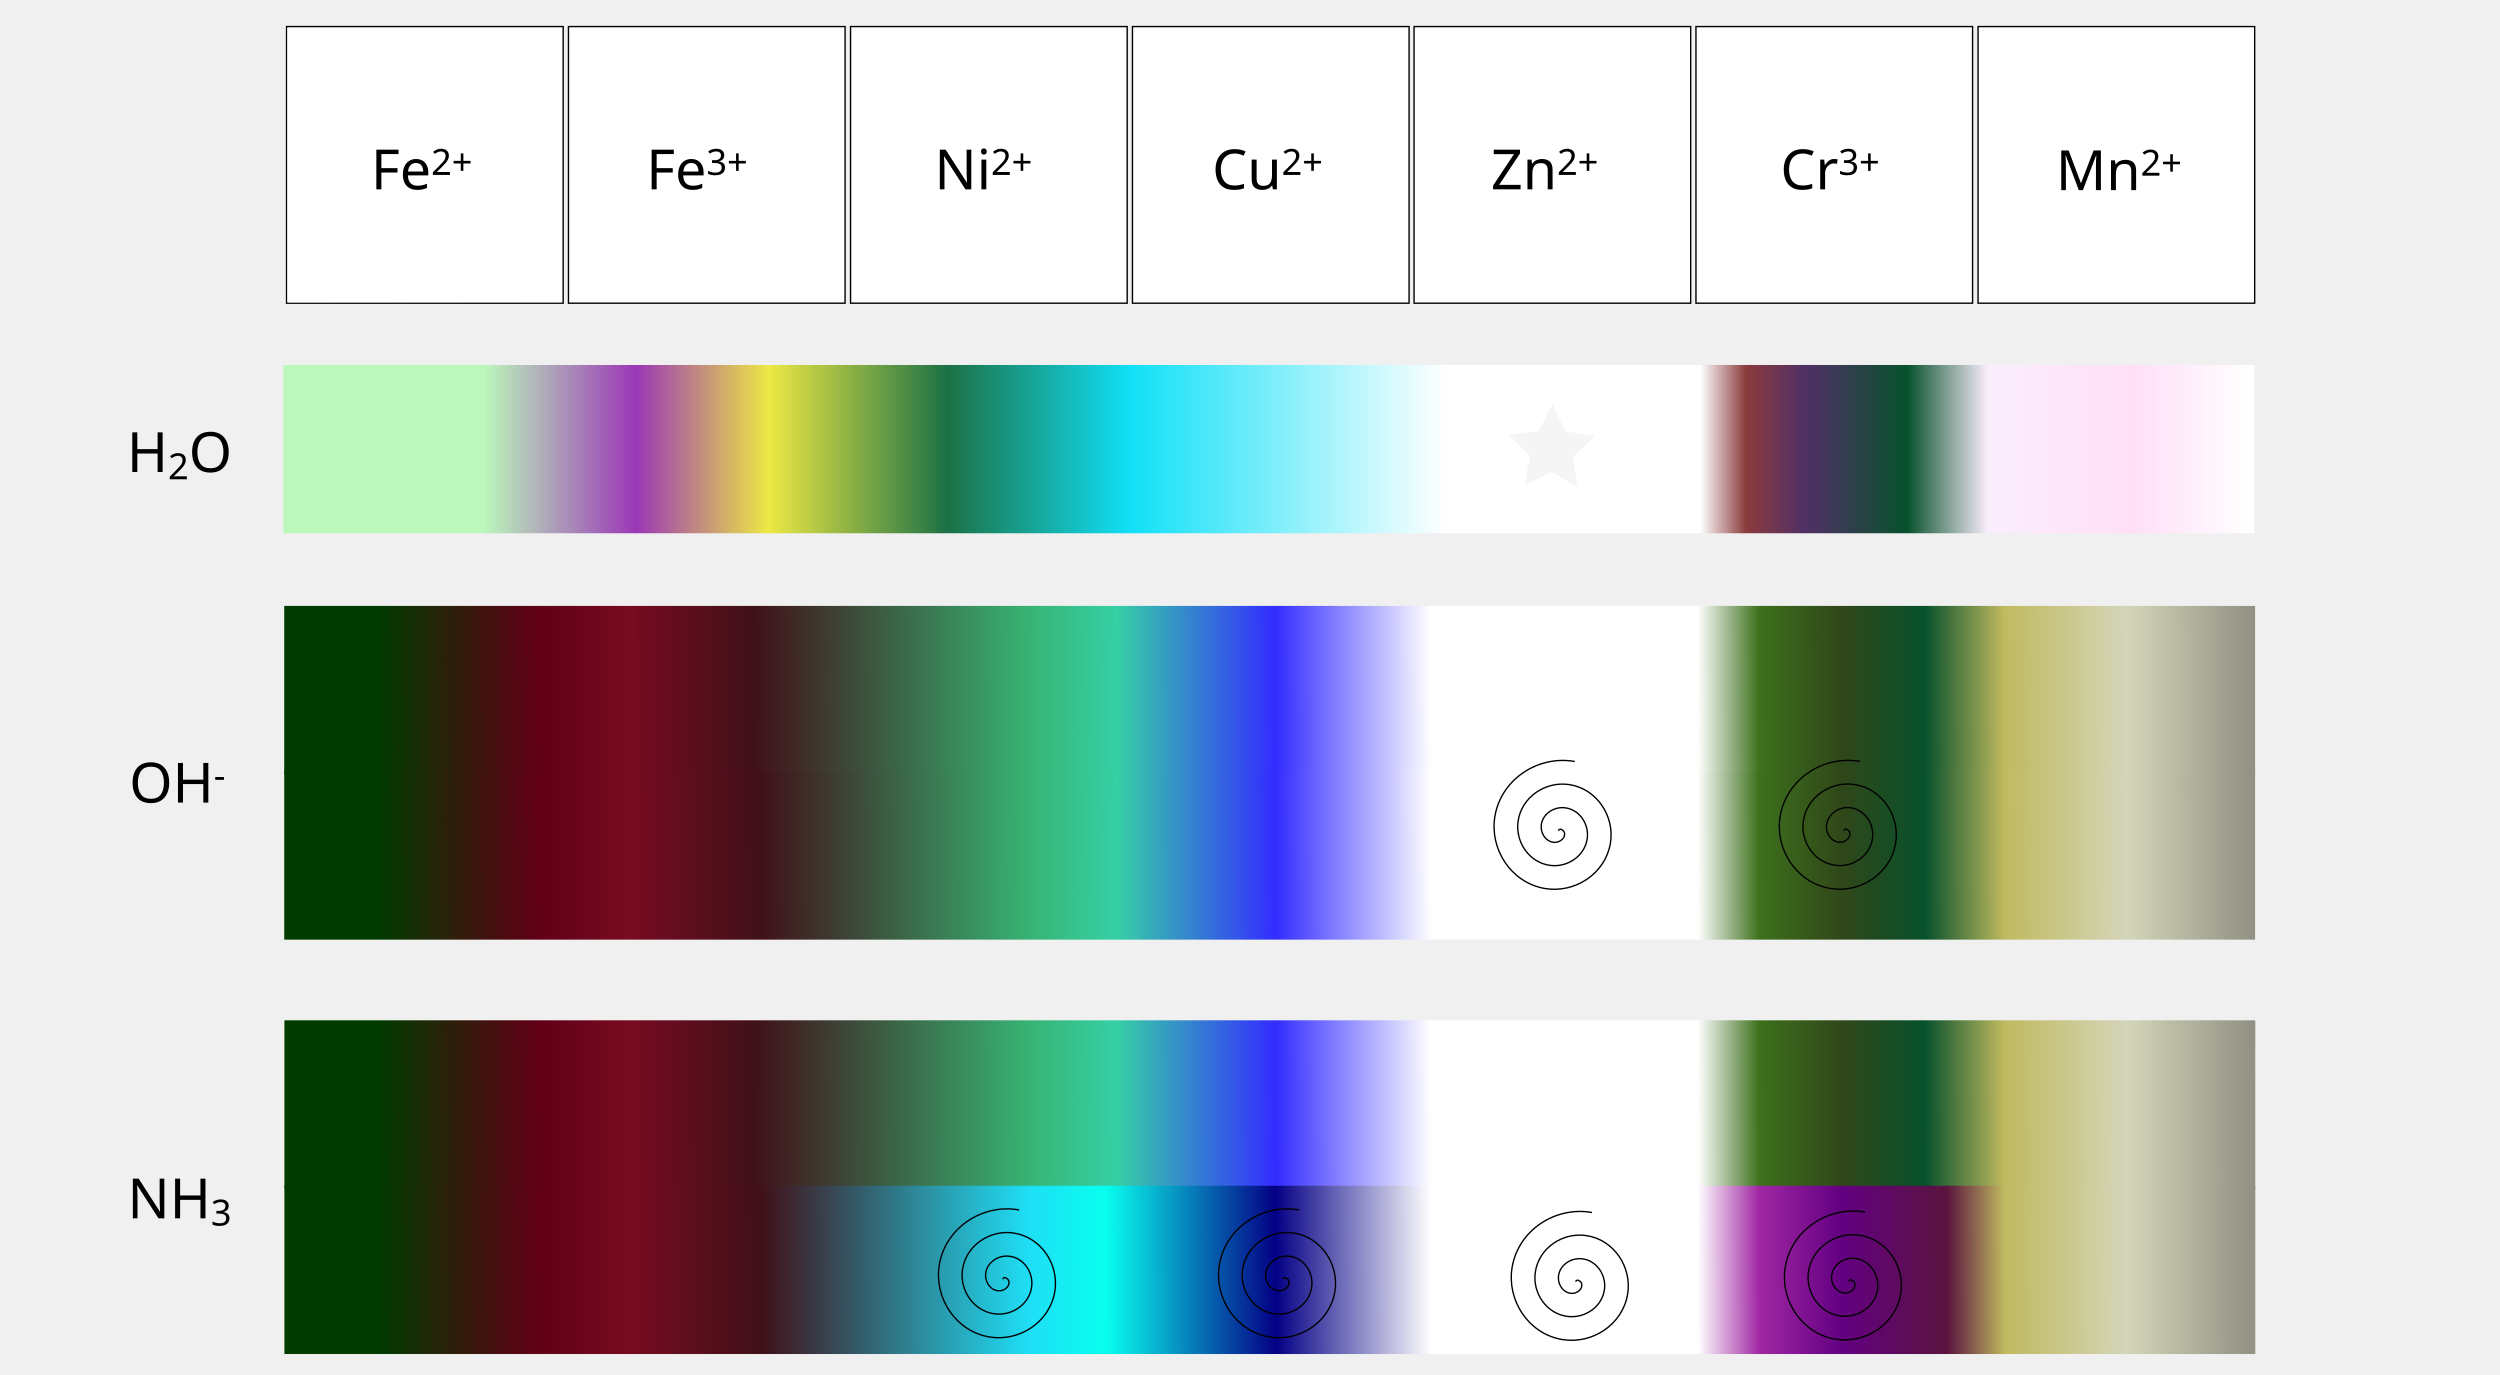
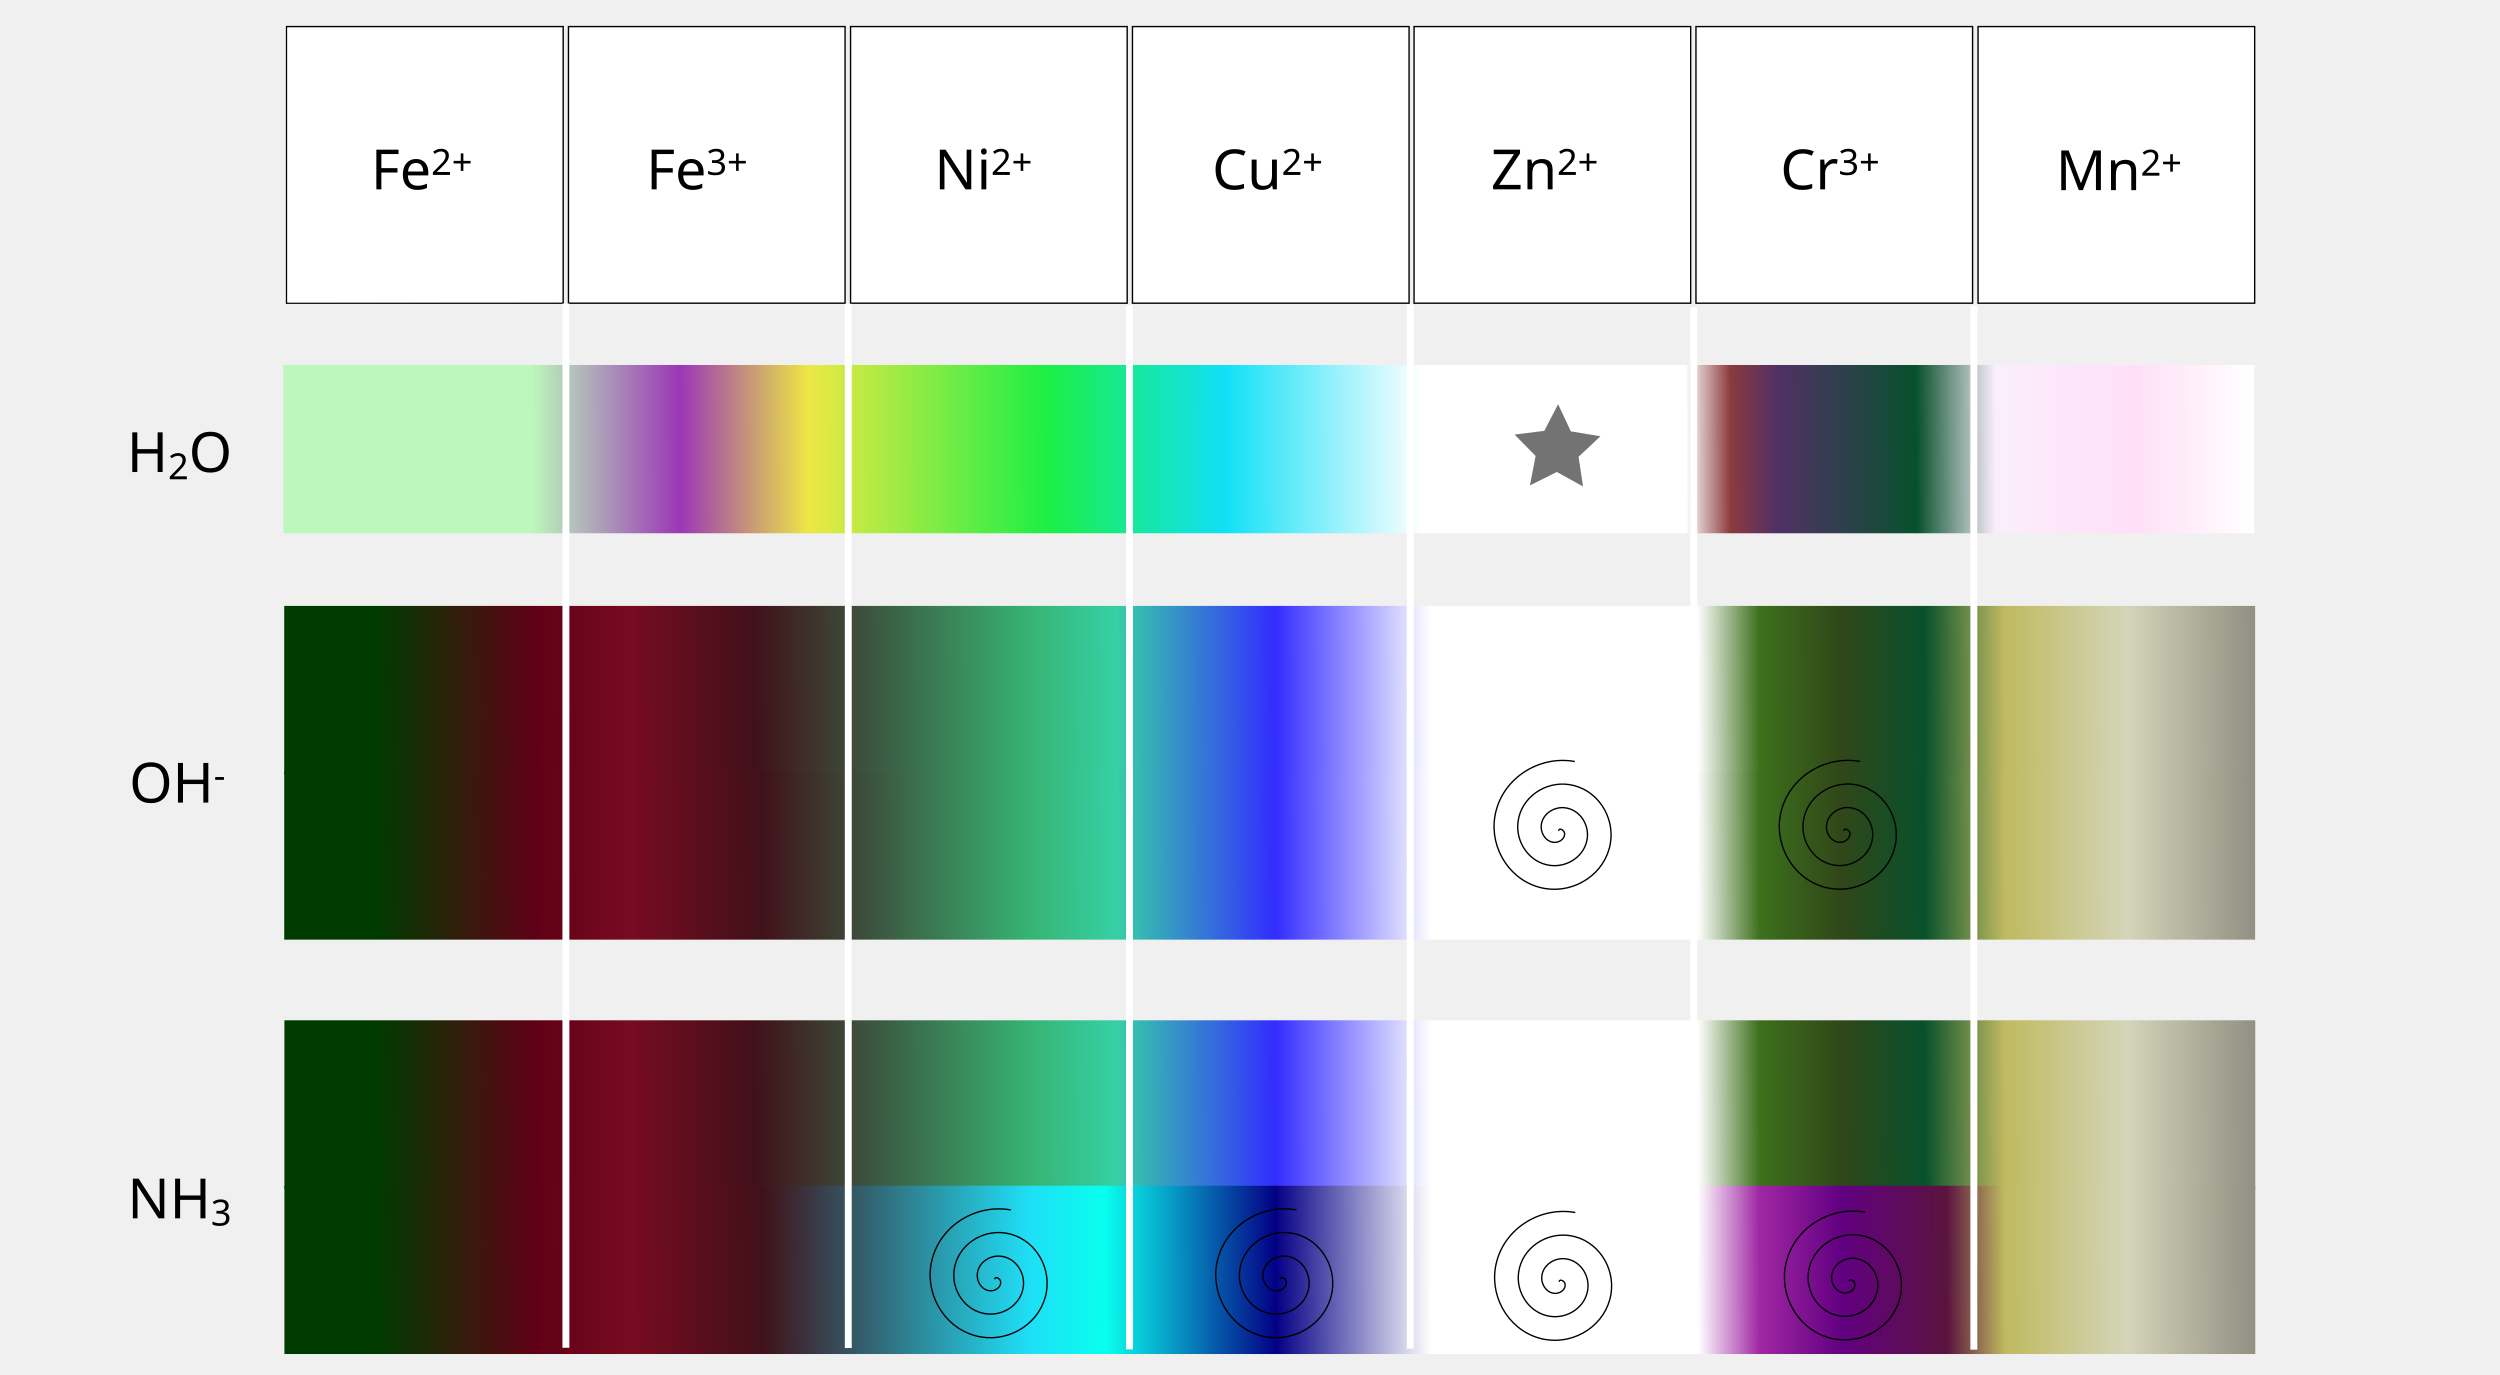
- <svg xmlns="http://www.w3.org/2000/svg" xmlns:xlink="http://www.w3.org/1999/xlink" height="990" width="1800" version="1.0" id="svg8118">
+ <svg xmlns="http://www.w3.org/2000/svg" xmlns:ns1="http://www.openswatchbook.org/uri/2009/osb" xmlns:xlink="http://www.w3.org/1999/xlink" height="990" width="1800" version="1.0" id="svg8118">
  <defs id="defs12828">
+     <linearGradient id="linearGradient4342" ns1:paint="solid">
+       <stop style="stop-color:#000000;stop-opacity:1;" offset="0" id="stop4344" />
+     </linearGradient>
+     <linearGradient id="linearGradient4336" ns1:paint="solid">
+       <stop style="stop-color:#ffffff;stop-opacity:1;" offset="0" id="stop4338" />
+     </linearGradient>
    <linearGradient id="linearGradient14379">
      <stop style="stop-color:#929184;stop-opacity:1" offset="0" id="stop14381" />
      <stop id="stop14383" offset="0.067" style="stop-color:#d4d5b9;stop-opacity:1" />
      <stop id="stop14385" offset="0.132" style="stop-color:#c0ba60;stop-opacity:1" />
      <stop id="stop14387" offset="0.163" style="stop-color:#5a143e;stop-opacity:1" />
      <stop id="stop14389" offset="0.219" style="stop-color:#620081;stop-opacity:1" />
      <stop id="stop14391" offset="0.263" style="stop-color:#a027a3;stop-opacity:1" />
      <stop style="stop-color:#ffffff;stop-opacity:1" offset="0.296" id="stop14393" />
      <stop id="stop14395" offset="0.438" style="stop-color:#ffffff;stop-opacity:1" />
      <stop style="stop-color:#040085;stop-opacity:1" offset="0.521" id="stop14397" />
      <stop id="stop14399" offset="0.612" style="stop-color:#08ffef;stop-opacity:1" />
      <stop id="stop14401" offset="0.653" style="stop-color:#1fdef6;stop-opacity:1" />
      <stop id="stop14403" offset="0.795" style="stop-color:#401119;stop-opacity:1" />
      <stop id="stop14405" offset="0.865" style="stop-color:#770b21;stop-opacity:1" />
      <stop style="stop-color:#610016;stop-opacity:1" offset="0.915" id="stop14407" />
      <stop style="stop-color:#003b00;stop-opacity:1" offset="1" id="stop14409" />
    </linearGradient>
    <linearGradient id="linearGradient14203">
      <stop style="stop-color:#929184;stop-opacity:1" offset="0" id="stop14205" />
      <stop id="stop14207" offset="0.067" style="stop-color:#d4d5b9;stop-opacity:1" />
      <stop id="stop14209" offset="0.132" style="stop-color:#c0ba60;stop-opacity:1" />
      <stop id="stop14211" offset="0.175" style="stop-color:#07512c;stop-opacity:1" />
      <stop id="stop14213" offset="0.219" style="stop-color:#304719;stop-opacity:1" />
      <stop id="stop14215" offset="0.263" style="stop-color:#3d701c;stop-opacity:1" />
      <stop style="stop-color:#ffffff;stop-opacity:1" offset="0.296" id="stop14217" />
      <stop id="stop14219" offset="0.438" style="stop-color:#ffffff;stop-opacity:1" />
      <stop style="stop-color:#332cff;stop-opacity:1" offset="0.521" id="stop14221" />
      <stop id="stop14223" offset="0.606" style="stop-color:#36d0a5;stop-opacity:1" />
      <stop id="stop14225" offset="0.653" style="stop-color:#37b373;stop-opacity:1" />
      <stop id="stop14227" offset="0.799" style="stop-color:#401119;stop-opacity:1" />
      <stop id="stop14229" offset="0.865" style="stop-color:#770b21;stop-opacity:1" />
      <stop style="stop-color:#610016;stop-opacity:1" offset="0.915" id="stop14231" />
      <stop style="stop-color:#003b00;stop-opacity:1" offset="1" id="stop14233" />
    </linearGradient>
    <linearGradient id="linearGradient14102">
      <stop id="stop14104" offset="0" style="stop-color:#929184;stop-opacity:1" />
      <stop style="stop-color:#d4d5b9;stop-opacity:1" offset="0.067" id="stop14106" />
      <stop style="stop-color:#c0ba60;stop-opacity:1" offset="0.132" id="stop14108" />
      <stop style="stop-color:#07512c;stop-opacity:1" offset="0.175" id="stop14110" />
      <stop style="stop-color:#304719;stop-opacity:1" offset="0.219" id="stop14112" />
      <stop style="stop-color:#3d701c;stop-opacity:1" offset="0.263" id="stop14114" />
      <stop id="stop14116" offset="0.296" style="stop-color:#ffffff;stop-opacity:1" />
      <stop style="stop-color:#ffffff;stop-opacity:1" offset="0.438" id="stop14118" />
      <stop id="stop14132" offset="0.521" style="stop-color:#332cff;stop-opacity:1" />
      <stop style="stop-color:#36d0a5;stop-opacity:1" offset="0.606" id="stop14120" />
      <stop style="stop-color:#37b373;stop-opacity:1" offset="0.653" id="stop14122" />
      <stop style="stop-color:#401119;stop-opacity:1" offset="0.795" id="stop14124" />
      <stop style="stop-color:#770b21;stop-opacity:1" offset="0.865" id="stop14126" />
      <stop id="stop14130" offset="0.915" style="stop-color:#610016;stop-opacity:1" />
      <stop id="stop14128" offset="1" style="stop-color:#003b00;stop-opacity:1" />
    </linearGradient>
    <linearGradient id="linearGradient13926">
      <stop style="stop-color:#ffffff;stop-opacity:1" offset="0" id="stop13928" />
      <stop id="stop13958" offset="0.067" style="stop-color:#ffdff7;stop-opacity:1" />
      <stop id="stop13956" offset="0.149" style="stop-color:#faeefc;stop-opacity:1" />
      <stop id="stop13954" offset="0.195" style="stop-color:#07512c;stop-opacity:1" />
-       <stop id="stop13952" offset="0.253" style="stop-color:#513066;stop-opacity:1" />
-       <stop id="stop13948" offset="0.286" style="stop-color:#8b3b3c;stop-opacity:1" />
-       <stop style="stop-color:#ffffff;stop-opacity:1" offset="0.312" id="stop13950" />
-       <stop id="stop13946" offset="0.456" style="stop-color:#ffffff;stop-opacity:1" />
-       <stop id="stop13944" offset="0.634" style="stop-color:#11e0f7;stop-opacity:1" />
-       <stop id="stop13942" offset="0.738" style="stop-color:#1c7145;stop-opacity:1" />
+       <stop id="stop13952" offset="0.276" style="stop-color:#513066;stop-opacity:1" />
+       <stop id="stop13948" offset="0.303" style="stop-color:#8b3b3c;stop-opacity:1" />
+       <stop style="stop-color:#ffffff;stop-opacity:1" offset="0.329" id="stop13950" />
+       <stop id="stop13946" offset="0.482" style="stop-color:#ffffff;stop-opacity:1" />
+       <stop id="stop13944" offset="0.597" style="stop-color:#11e0f7;stop-opacity:1" />
+       <stop id="stop13942" offset="0.7" style="stop-color:#1cef45;stop-opacity:1" />
      <stop id="stop13940" offset="0.839" style="stop-color:#ede844;stop-opacity:1" />
      <stop id="stop13938" offset="0.914" style="stop-color:#9b37b6;stop-opacity:1" />
      <stop style="stop-color:#bcf7bb;stop-opacity:1" offset="1" id="stop13930" />
    </linearGradient>
    <linearGradient id="linearGradient13916">
      <stop style="stop-color:#ffffff;stop-opacity:1;" offset="0" id="stop13918" />
      <stop style="stop-color:#ffffff;stop-opacity:0;" offset="1" id="stop13920" />
    </linearGradient>
    <linearGradient xlink:href="#linearGradient13916" id="linearGradient13922" x1="183.395" y1="388.365" x2="661.383" y2="470.52" gradientUnits="userSpaceOnUse" gradientTransform="translate(24,-70)" />
-     <linearGradient xlink:href="#linearGradient13926" id="linearGradient13932" x1="1600.466" y1="426.531" x2="324.635" y2="426.521" gradientUnits="userSpaceOnUse" gradientTransform="matrix(0.9976663,0,0,1,24.42023,-104)" />
+     <linearGradient xlink:href="#linearGradient13926" id="linearGradient13932" x1="1600.466" y1="426.531" x2="359.57" y2="429.84" gradientUnits="userSpaceOnUse" gradientTransform="matrix(0.9976663,0,0,1,24.42023,-104)" />
    <linearGradient xlink:href="#linearGradient14203" id="linearGradient13932-5" x1="1600.466" y1="426.531" x2="247.587" y2="431.802" gradientUnits="userSpaceOnUse" gradientTransform="matrix(0.9976663,0,0,1,24.98532,69.46748)" />
    <linearGradient xlink:href="#linearGradient14102" id="linearGradient13932-5-4" x1="1600.466" y1="426.531" x2="247.587" y2="431.802" gradientUnits="userSpaceOnUse" gradientTransform="matrix(0.9976663,0,0,1,24.99177,188.594)" />
    <linearGradient xlink:href="#linearGradient14379" id="linearGradient13932-5-4-9" x1="1600.466" y1="426.531" x2="247.587" y2="431.802" gradientUnits="userSpaceOnUse" gradientTransform="matrix(0.9976663,0,0,1,25.1202,486.9497)" />
    <linearGradient xlink:href="#linearGradient14203" id="linearGradient13932-5-5" x1="1600.466" y1="426.531" x2="247.587" y2="431.802" gradientUnits="userSpaceOnUse" gradientTransform="matrix(0.9976663,0,0,1,25.11375,367.8232)" />
  </defs>
  <text font-size="6px" xml:space="preserve" y="478.1" x="1985.6" font-family="URW Gothic L" line-height="125%" fill="#000000" id="text8122">
    <tspan y="478.1" x="1985.6" id="tspan8124" />
  </text>
  <text font-size="6px" xml:space="preserve" y="123.7" x="2058.8" font-family="URW Gothic L" line-height="125%" fill="#000000" id="text8126">
    <tspan stroke-linecap="square" y="123.7" x="2058.8" font-weight="bold" fill="#000000" id="tspan8128" />
  </text>
  <text font-size="8px" xml:space="preserve" y="793.1" x="1310.6" font-family="Futura Lt BT,Liberation Sans, sans-serif" line-height="125%" fill="#000000" id="text8130">
    <tspan y="793.1" x="1310.6" id="tspan8132" />
  </text>
  <text font-size="8px" xml:space="preserve" y="793.1" x="1490.6" font-family="Futura Lt BT,Liberation Sans, sans-serif" line-height="125%" fill="#000000" id="text8134">
    <tspan y="793.1" x="1490.6" id="tspan8136" />
  </text>
  <text font-size="8px" xml:space="preserve" y="793.1" x="1940.6" font-family="Futura Lt BT,Liberation Sans, sans-serif" line-height="125%" fill="#000000" id="text8138">
    <tspan y="793.1" x="1940.6" id="tspan8140" />
  </text>
  <text font-family="Futura" xml:space="preserve" font-size="72px" y="487.5" x="2079.7" font-weight="bold" fill="#000000" id="text8142">
    <tspan y="487.5" x="2079.7" id="tspan8144" />
  </text>
  <text font-size="24px" font-family="Futura" xml:space="preserve" style="text-anchor:middle;text-align:center" y="138.3" x="163.9" font-weight="bold" fill="#000000" id="text8146">
    <tspan y="138.3" x="163.9" id="tspan8148" />
  </text>
  <text font-size="6px" xml:space="preserve" y="123.8" x="1581.5" font-family="Verdana,Liberation Sans, sans-serif" line-height="125%" fill="#000000" id="text8150">
    <tspan y="123.8" x="1581.5" font-family="Verdana,Liberation Sans, sans-serif" id="tspan8152" />
  </text>
  <rect style="fill:#ffffff;fill-opacity:1;fill-rule:evenodd;stroke:#000000;stroke-width:1px;stroke-linecap:butt;stroke-linejoin:miter;stroke-opacity:1" id="rect12830" width="199.162" height="199.162" x="206.322" y="19.133" />
  <rect style="fill:#ffffff;fill-opacity:1;fill-rule:evenodd;stroke:#000000;stroke-width:1px;stroke-linecap:butt;stroke-linejoin:miter;stroke-opacity:1" id="rect12830-1" width="199.162" height="199.162" x="409.293" y="19.133" />
  <rect style="fill:#ffffff;fill-opacity:1;fill-rule:evenodd;stroke:#000000;stroke-width:1px;stroke-linecap:butt;stroke-linejoin:miter;stroke-opacity:1" id="rect12830-8" width="199.162" height="199.162" x="612.401" y="19.133" />
  <rect style="fill:#ffffff;fill-opacity:1;fill-rule:evenodd;stroke:#000000;stroke-width:1px;stroke-linecap:butt;stroke-linejoin:miter;stroke-opacity:1" id="rect12830-1-7" width="199.162" height="199.162" x="815.371" y="19.133" />
  <rect style="fill:#ffffff;fill-opacity:1;fill-rule:evenodd;stroke:#000000;stroke-width:1px;stroke-linecap:butt;stroke-linejoin:miter;stroke-opacity:1" id="rect12830-82" width="199.162" height="199.162" x="1018.124" y="19.133" />
  <rect style="fill:#ffffff;fill-opacity:1;fill-rule:evenodd;stroke:#000000;stroke-width:1px;stroke-linecap:butt;stroke-linejoin:miter;stroke-opacity:1" id="rect12830-1-2" width="199.162" height="199.162" x="1221.095" y="19.133" />
  <rect style="fill:#ffffff;fill-opacity:1;fill-rule:evenodd;stroke:#000000;stroke-width:1px;stroke-linecap:butt;stroke-linejoin:miter;stroke-opacity:1" id="rect12830-8-1" width="199.162" height="199.162" x="1424.203" y="19.133" />
  <path style="fill:url(#linearGradient13922);fill-opacity:1" d="m 207.018,118.955 0,-98.751 98.751,0 98.751,0 0,98.751 0,98.751 -98.751,0 -98.751,0 0,-98.751 z" id="path13689" />
  <text xml:space="preserve" style="font-style:normal;font-weight:normal;line-height:125%;font-family:sans-serif;letter-spacing:0px;word-spacing:0px;baseline-shift:baseline;fill:#000000;fill-opacity:1;stroke:none;stroke-width:1px;stroke-linecap:butt;stroke-linejoin:miter;stroke-opacity:1;font-size:50px;" x="263.06" y="195.013" id="text13691">
    <tspan id="tspan13693" x="263.06" y="195.013" />
  </text>
  <text xml:space="preserve" style="font-style:normal;font-weight:normal;line-height:125%;font-family:sans-serif;letter-spacing:0px;word-spacing:0px;baseline-shift:baseline;fill:#000000;fill-opacity:1;stroke:none;stroke-width:1px;stroke-linecap:butt;stroke-linejoin:miter;stroke-opacity:1;font-size:80px;" x="242.314" y="207.46" id="text13695">
    <tspan id="tspan13697" x="242.314" y="207.46" />
  </text>
  <text xml:space="preserve" style="font-style:normal;font-weight:normal;font-size:40px;line-height:125%;font-family:sans-serif;letter-spacing:0px;word-spacing:0px;fill:#000000;fill-opacity:1;stroke:none;stroke-width:1px;stroke-linecap:butt;stroke-linejoin:miter;stroke-opacity:1" x="267.101" y="136.332" id="text13699">
    <tspan id="tspan13701" x="267.101" y="136.332">Fe<tspan style="font-size:65%;baseline-shift:super" id="tspan13703">2+</tspan>
    </tspan>
  </text>
  <text xml:space="preserve" style="font-style:normal;font-weight:normal;font-size:40px;line-height:125%;font-family:sans-serif;letter-spacing:0px;word-spacing:0px;fill:#000000;fill-opacity:1;stroke:none;stroke-width:1px;stroke-linecap:butt;stroke-linejoin:miter;stroke-opacity:1" x="465.307" y="136.332" id="text13699-9">
    <tspan id="tspan13701-7" x="465.307" y="136.332">Fe<tspan style="font-size:65%;baseline-shift:super" id="tspan13726">3+</tspan>
    </tspan>
  </text>
  <text xml:space="preserve" style="font-style:normal;font-weight:normal;font-size:40px;line-height:125%;font-family:sans-serif;letter-spacing:0px;word-spacing:0px;fill:#000000;fill-opacity:1;stroke:none;stroke-width:1px;stroke-linecap:butt;stroke-linejoin:miter;stroke-opacity:1" x="672.81" y="136.332" id="text13699-7">
    <tspan id="tspan13701-0" x="672.81" y="136.332">Ni<tspan style="font-size:65%;baseline-shift:super" id="tspan13703-4">2+</tspan>
    </tspan>
  </text>
  <text xml:space="preserve" style="font-style:normal;font-weight:normal;font-size:40px;line-height:125%;font-family:sans-serif;letter-spacing:0px;word-spacing:0px;fill:#000000;fill-opacity:1;stroke:none;stroke-width:1px;stroke-linecap:butt;stroke-linejoin:miter;stroke-opacity:1" x="872.759" y="136.332" id="text13699-96">
    <tspan id="tspan13701-8" x="872.759" y="136.332">Cu<tspan style="font-size:65%;baseline-shift:super" id="tspan13703-7">2+</tspan>
    </tspan>
  </text>
  <text xml:space="preserve" style="font-style:normal;font-weight:normal;font-size:40px;line-height:125%;font-family:sans-serif;letter-spacing:0px;word-spacing:0px;fill:#000000;fill-opacity:1;stroke:none;stroke-width:1px;stroke-linecap:butt;stroke-linejoin:miter;stroke-opacity:1" x="1073.492" y="136.332" id="text13699-70">
    <tspan id="tspan13701-06" x="1073.492" y="136.332">Zn<tspan style="font-size:65%;baseline-shift:super" id="tspan13703-1">2+</tspan>
    </tspan>
  </text>
  <text xml:space="preserve" style="font-style:normal;font-weight:normal;font-size:40px;line-height:125%;font-family:sans-serif;letter-spacing:0px;word-spacing:0px;fill:#000000;fill-opacity:1;stroke:none;stroke-width:1px;stroke-linecap:butt;stroke-linejoin:miter;stroke-opacity:1" x="1281.871" y="136.332" id="text13699-9-1">
    <tspan id="tspan13701-7-3" x="1281.871" y="136.332">Cr<tspan style="font-size:65%;baseline-shift:super" id="tspan13726-7">3+</tspan>
    </tspan>
  </text>
  <text xml:space="preserve" style="font-style:normal;font-weight:normal;font-size:40px;line-height:125%;font-family:sans-serif;letter-spacing:0px;word-spacing:0px;fill:#000000;fill-opacity:1;stroke:none;stroke-width:1px;stroke-linecap:butt;stroke-linejoin:miter;stroke-opacity:1" x="1480.234" y="136.898" id="text13699-70-0">
    <tspan x="1480.234" y="136.898" id="tspan13800">Mn<tspan style="font-size:65%;baseline-shift:super" id="tspan13703-1-7">2+</tspan>
    </tspan>
  </text>
  <text xml:space="preserve" style="font-style:normal;font-weight:normal;font-size:40px;line-height:125%;font-family:sans-serif;letter-spacing:0px;word-spacing:0px;fill:#000000;fill-opacity:1;stroke:none;stroke-width:1px;stroke-linecap:butt;stroke-linejoin:miter;stroke-opacity:1" x="91.366" y="339.858" id="text13896">
    <tspan id="tspan13898" x="91.366" y="339.858">H<tspan style="font-size:65%;baseline-shift:sub" id="tspan13912">2</tspan>O</tspan>
  </text>
  <text xml:space="preserve" style="font-style:normal;font-weight:normal;font-size:40px;line-height:125%;font-family:sans-serif;letter-spacing:0px;word-spacing:0px;fill:#000000;fill-opacity:1;stroke:none;stroke-width:1px;stroke-linecap:butt;stroke-linejoin:miter;stroke-opacity:1" x="93.026" y="577.849" id="text13902">
    <tspan id="tspan13904" x="93.026" y="577.849">OH<tspan style="font-size:65%;baseline-shift:super" id="tspan13906">-</tspan>
    </tspan>
  </text>
  <text xml:space="preserve" style="font-style:normal;font-weight:normal;font-size:40px;line-height:125%;font-family:sans-serif;letter-spacing:0px;word-spacing:0px;fill:#000000;fill-opacity:1;stroke:none;stroke-width:1px;stroke-linecap:butt;stroke-linejoin:miter;stroke-opacity:1" x="91.794" y="877.202" id="text13908">
    <tspan id="tspan13910" x="91.794" y="877.202">NH<tspan style="font-size:65%;baseline-shift:sub" id="tspan13914">3</tspan>
    </tspan>
  </text>
  <rect style="fill:url(#linearGradient13932);fill-opacity:1" id="rect13924" width="1419.028" height="121.157" x="204.075" y="262.79" />
  <rect style="fill:url(#linearGradient13932-5);fill-opacity:1" id="rect13924-8" width="1419.028" height="121.157" x="204.641" y="436.257" />
  <rect style="fill:url(#linearGradient13932-5-4);fill-opacity:1" id="rect13924-8-7" width="1419.028" height="121.157" x="204.647" y="555.384" />
  <path style="fill:none;fill-rule:evenodd;stroke:#000000;stroke-width:1px;stroke-linecap:butt;stroke-linejoin:miter;stroke-opacity:1" id="path14186" d="m 1327.491,598.107 c 0.588,-2.501 3.661,-0.441 4.156,0.978 1.342,3.844 -2.651,7.067 -6.112,7.335 -6.192,0.478 -10.64,-5.48 -10.513,-11.247 0.186,-8.463 8.334,-14.282 16.381,-13.692 10.726,0.787 17.952,11.195 16.87,21.515 -1.361,12.987 -14.06,21.635 -26.65,20.049 -15.248,-1.922 -25.327,-16.926 -23.227,-31.784 2.475,-17.51 19.793,-29.023 36.919,-26.405 19.772,3.022 32.723,22.661 29.584,42.053 -3.567,22.035 -25.529,36.425 -47.187,32.762 -24.298,-4.109 -40.128,-28.397 -35.941,-52.322 4.649,-26.561 31.266,-43.833 57.456,-39.119" />
  <path style="fill:none;fill-rule:evenodd;stroke:#000000;stroke-width:1px;stroke-linecap:butt;stroke-linejoin:miter;stroke-opacity:1" id="path14186-6" d="m 1122.11,598.163 c 0.588,-2.501 3.661,-0.441 4.156,0.978 1.342,3.844 -2.651,7.067 -6.112,7.335 -6.192,0.478 -10.64,-5.48 -10.513,-11.247 0.186,-8.463 8.334,-14.282 16.381,-13.692 10.726,0.787 17.952,11.195 16.87,21.515 -1.361,12.987 -14.06,21.635 -26.65,20.049 -15.248,-1.922 -25.327,-16.926 -23.227,-31.784 2.475,-17.51 19.793,-29.023 36.919,-26.405 19.772,3.022 32.723,22.661 29.584,42.053 -3.567,22.035 -25.529,36.425 -47.187,32.762 -24.297,-4.109 -40.128,-28.397 -35.941,-52.322 4.649,-26.561 31.266,-43.833 57.456,-39.119" />
  <rect style="fill:url(#linearGradient13932-5-5);fill-opacity:1" id="rect13924-8-9" width="1419.028" height="121.157" x="204.769" y="734.613" />
  <rect style="fill:url(#linearGradient13932-5-4-9);fill-opacity:1" id="rect13924-8-7-8" width="1419.028" height="121.157" x="204.775" y="853.739" />
-   <path style="fill:none;fill-rule:evenodd;stroke:#000000;stroke-width:1px;stroke-linecap:butt;stroke-linejoin:miter;stroke-opacity:1" id="path14186-2" d="m 722.07,921.042 c 0.588,-2.501 3.661,-0.441 4.156,0.978 1.342,3.844 -2.651,7.067 -6.112,7.335 -6.192,0.478 -10.64,-5.48 -10.513,-11.247 0.186,-8.463 8.334,-14.282 16.381,-13.692 10.726,0.787 17.952,11.195 16.87,21.515 -1.361,12.987 -14.06,21.635 -26.65,20.049 -15.248,-1.922 -25.327,-16.926 -23.227,-31.784 2.475,-17.51 19.793,-29.023 36.919,-26.405 19.772,3.022 32.723,22.661 29.584,42.053 -3.567,22.035 -25.529,36.425 -47.187,32.762 -24.298,-4.109 -40.128,-28.397 -35.941,-52.322 4.649,-26.561 31.266,-43.833 57.456,-39.119" />
-   <path style="fill:none;fill-rule:evenodd;stroke:#000000;stroke-width:1px;stroke-linecap:butt;stroke-linejoin:miter;stroke-opacity:1" id="path14186-0" d="m 923.721,921.042 c 0.588,-2.501 3.661,-0.441 4.156,0.978 1.342,3.844 -2.651,7.067 -6.112,7.335 -6.192,0.478 -10.64,-5.48 -10.513,-11.247 0.186,-8.463 8.334,-14.282 16.381,-13.692 10.726,0.787 17.952,11.195 16.87,21.515 -1.361,12.987 -14.06,21.635 -26.65,20.049 -15.248,-1.922 -25.327,-16.926 -23.227,-31.784 2.475,-17.51 19.793,-29.023 36.919,-26.405 19.772,3.022 32.723,22.661 29.584,42.053 -3.567,22.035 -25.529,36.425 -47.187,32.762 -24.298,-4.109 -40.128,-28.397 -35.941,-52.322 4.649,-26.561 31.266,-43.833 57.456,-39.119" />
-   <path style="fill:none;fill-rule:evenodd;stroke:#000000;stroke-width:1px;stroke-linecap:butt;stroke-linejoin:miter;stroke-opacity:1" id="path14186-2-1" d="m 1134.501,922.893 c 0.588,-2.501 3.661,-0.441 4.156,0.978 1.342,3.844 -2.651,7.067 -6.112,7.335 -6.192,0.478 -10.64,-5.48 -10.513,-11.247 0.186,-8.463 8.334,-14.282 16.381,-13.692 10.726,0.787 17.952,11.195 16.87,21.515 -1.361,12.987 -14.06,21.635 -26.65,20.049 -15.248,-1.922 -25.327,-16.926 -23.227,-31.784 2.475,-17.51 19.793,-29.023 36.919,-26.405 19.772,3.022 32.723,22.661 29.584,42.053 -3.567,22.035 -25.529,36.425 -47.187,32.762 -24.297,-4.109 -40.128,-28.397 -35.941,-52.322 4.649,-26.561 31.266,-43.833 57.456,-39.119" />
-   <path style="fill:#f5f5f5;fill-opacity:1;stroke-width:1;stroke-miterlimit:4;stroke-dasharray:none" id="path14453" d="m 1117.795,347.703 -19.42,-9.466 -18.807,10.632 3.001,-21.395 -15.923,-14.602 21.275,-3.757 8.966,-19.656 10.147,19.073 21.465,2.454 -15.004,15.545 z" transform="matrix(0.9987396,0.05019226,-0.05019226,0.9987396,36.86324,-53.11971)" />
+   <path style="fill:none;fill-rule:evenodd;stroke:#000000;stroke-width:1px;stroke-linecap:butt;stroke-linejoin:miter;stroke-opacity:1" id="path14186-2" d="m 716.07,921.042 c 0.588,-2.501 3.661,-0.441 4.156,0.978 1.342,3.844 -2.651,7.067 -6.112,7.335 -6.192,0.478 -10.64,-5.48 -10.513,-11.247 0.186,-8.463 8.334,-14.282 16.381,-13.692 10.726,0.787 17.952,11.195 16.87,21.515 -1.361,12.987 -14.06,21.635 -26.65,20.049 -15.248,-1.922 -25.327,-16.926 -23.227,-31.784 2.475,-17.51 19.793,-29.023 36.919,-26.405 19.772,3.022 32.723,22.661 29.584,42.053 -3.567,22.035 -25.529,36.425 -47.187,32.762 -24.298,-4.109 -40.128,-28.397 -35.941,-52.322 4.649,-26.561 31.266,-43.833 57.456,-39.119" />
+   <path style="fill:none;fill-rule:evenodd;stroke:#000000;stroke-width:1px;stroke-linecap:butt;stroke-linejoin:miter;stroke-opacity:1" id="path14186-0" d="m 921.721,921.042 c 0.588,-2.501 3.661,-0.441 4.156,0.978 1.342,3.844 -2.651,7.067 -6.112,7.335 -6.192,0.478 -10.64,-5.48 -10.513,-11.247 0.186,-8.463 8.334,-14.282 16.381,-13.692 10.726,0.787 17.952,11.195 16.87,21.515 -1.361,12.987 -14.06,21.635 -26.65,20.049 -15.248,-1.922 -25.327,-16.926 -23.227,-31.784 2.475,-17.51 19.793,-29.023 36.919,-26.405 19.772,3.022 32.723,22.661 29.584,42.053 -3.567,22.035 -25.529,36.425 -47.187,32.762 -24.298,-4.109 -40.128,-28.397 -35.941,-52.322 4.649,-26.561 31.266,-43.833 57.456,-39.119" />
+   <path style="fill:none;fill-rule:evenodd;stroke:#000000;stroke-width:1px;stroke-linecap:butt;stroke-linejoin:miter;stroke-opacity:1" id="path14186-2-1" d="m 1122.501,922.893 c 0.588,-2.501 3.661,-0.441 4.156,0.978 1.342,3.844 -2.651,7.067 -6.112,7.335 -6.192,0.478 -10.64,-5.48 -10.513,-11.247 0.186,-8.463 8.334,-14.282 16.381,-13.692 10.726,0.787 17.952,11.195 16.87,21.515 -1.361,12.987 -14.06,21.635 -26.65,20.049 -15.248,-1.922 -25.327,-16.926 -23.227,-31.784 2.475,-17.51 19.793,-29.023 36.919,-26.405 19.772,3.022 32.723,22.661 29.584,42.053 -3.567,22.035 -25.529,36.425 -47.187,32.762 -24.298,-4.109 -40.128,-28.397 -35.941,-52.322 4.649,-26.561 31.266,-43.833 57.456,-39.119" />
+   <path style="fill:#000000;fill-opacity:0.548;stroke-width:1;stroke-miterlimit:4;stroke-dasharray:none" id="path14453" d="m 1117.795,347.703 -19.42,-9.466 -18.807,10.632 3.001,-21.395 -15.923,-14.602 21.275,-3.757 8.966,-19.656 10.147,19.073 21.465,2.454 -15.004,15.545 z" transform="matrix(0.9987396,0.05019226,-0.05019226,0.9987396,40.86328,-53.11971)" />
  <path style="fill:none;fill-rule:evenodd;stroke:#000000;stroke-width:1px;stroke-linecap:butt;stroke-linejoin:miter;stroke-opacity:1" id="path14186-2-1-9" d="m 1331.173,922.624 c 0.588,-2.501 3.661,-0.441 4.156,0.978 1.342,3.844 -2.651,7.067 -6.112,7.335 -6.192,0.478 -10.64,-5.48 -10.513,-11.247 0.186,-8.463 8.334,-14.282 16.381,-13.692 10.726,0.787 17.952,11.195 16.87,21.515 -1.361,12.987 -14.06,21.635 -26.65,20.049 -15.248,-1.922 -25.327,-16.926 -23.227,-31.784 2.475,-17.51 19.793,-29.023 36.919,-26.405 19.772,3.022 32.723,22.661 29.584,42.053 -3.567,22.035 -25.529,36.425 -47.187,32.762 -24.298,-4.109 -40.128,-28.397 -35.941,-52.322 4.649,-26.561 31.266,-43.833 57.456,-39.119" />
+   <rect style="fill:#ffffff;fill-opacity:1;stroke:none;stroke-opacity:1" id="rect4295" width="4.979" height="751.836" x="404.962" y="218.547" />
+   <rect style="fill:#ffffff;fill-opacity:1;stroke:none;stroke-opacity:1" id="rect4295-1" width="4.979" height="751.836" x="608.273" y="218.738" />
+   <rect style="fill:#ffffff;fill-opacity:1;stroke:none;stroke-opacity:1" id="rect4295-6" width="4.979" height="751.836" x="810.754" y="219.717" />
+   <rect style="fill:#ffffff;fill-opacity:1;stroke:none;stroke-opacity:1" id="rect4295-0" width="4.979" height="751.836" x="1012.895" y="219.227" />
+   <rect style="fill:#ffffff;fill-opacity:1;stroke:none;stroke-opacity:1" id="rect4295-7" width="4.979" height="751.836" x="1217.036" y="221.227" />
+   <rect style="fill:#ffffff;fill-opacity:1;stroke:none;stroke-opacity:1" id="rect4295-9" width="4.979" height="751.836" x="1418.687" y="219.908" />
</svg>
